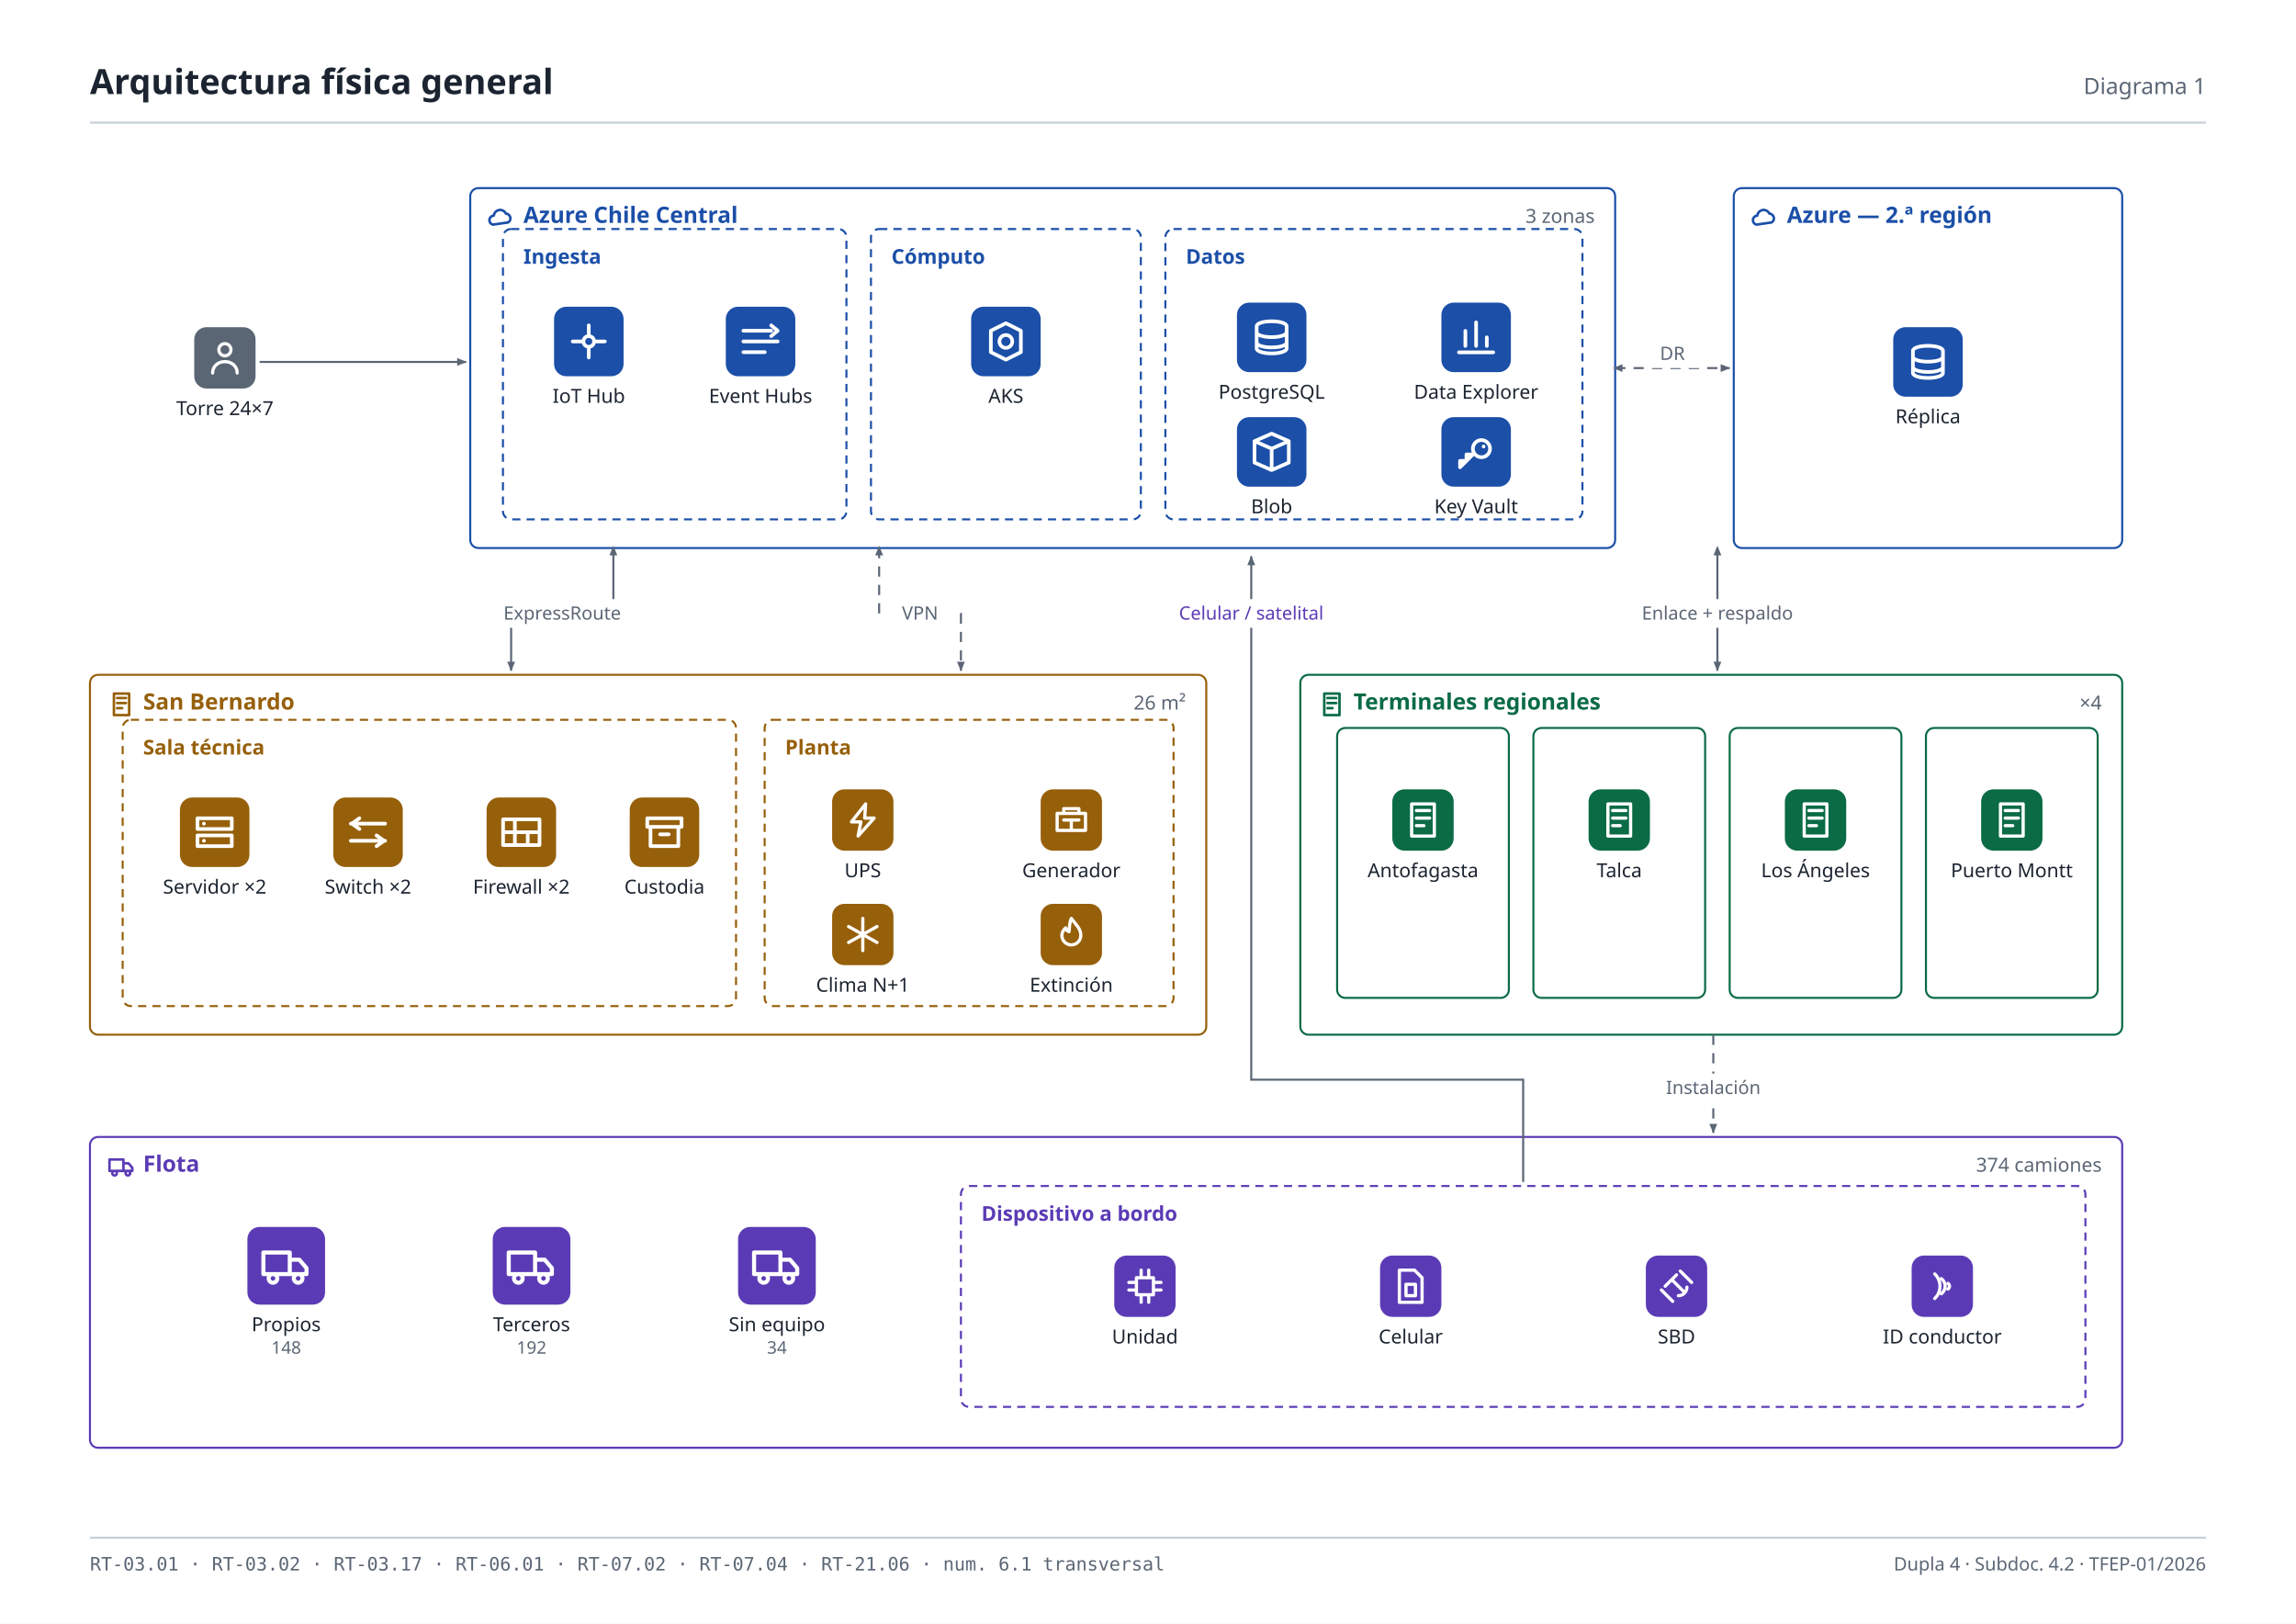
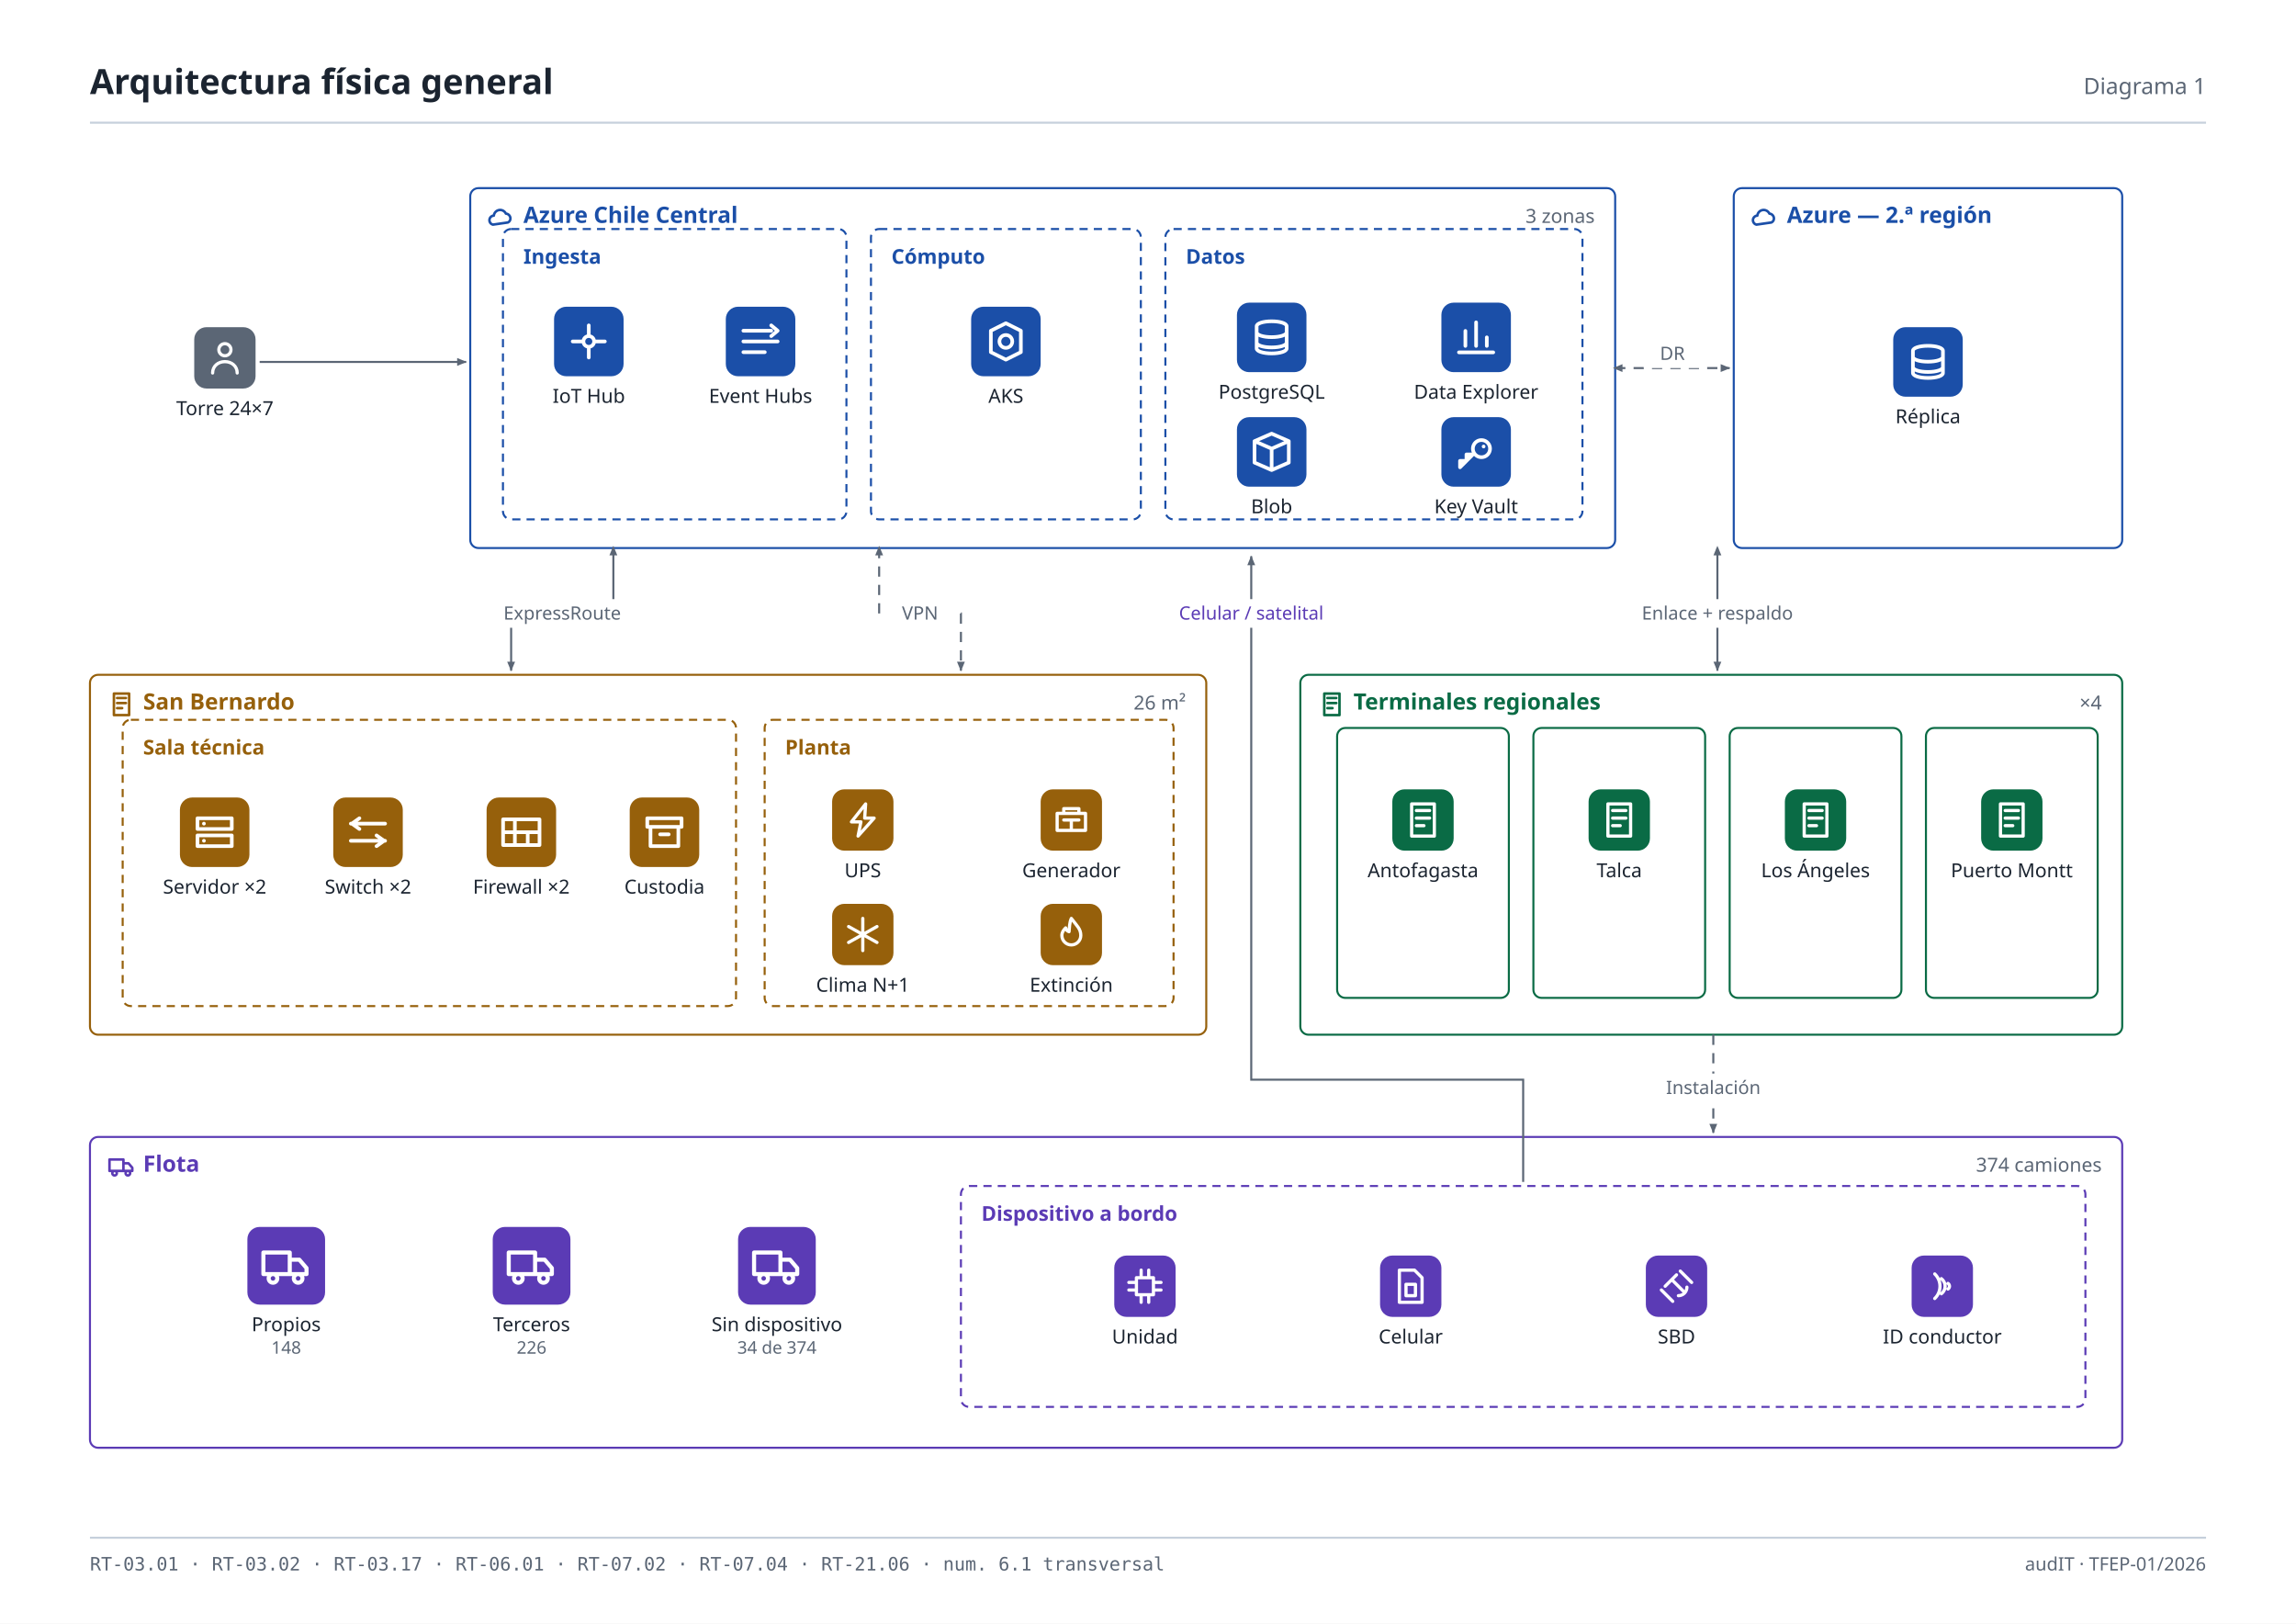
<svg xmlns="http://www.w3.org/2000/svg" width="1123" height="794" viewBox="0 0 1123 794">
  <defs>
+     <marker id="a5B6675" viewBox="0 0 10 10" refX="8" refY="5" markerWidth="5.5" markerHeight="5.5" orient="auto-start-reverse">
+       <path d="M0,1.5 L8.5,5 L0,8.5 z" fill="#5B6675" />
+     </marker>
+     <marker id="b5B6675" viewBox="0 0 10 10" refX="2" refY="5" markerWidth="5.5" markerHeight="5.5" orient="auto">
+       <path d="M8.5,1.5 L0,5 L8.5,8.5 z" fill="#5B6675" />
+     </marker>
    <marker id="aA32222" viewBox="0 0 10 10" refX="8" refY="5" markerWidth="5.5" markerHeight="5.5" orient="auto-start-reverse">
      <path d="M0,1.5 L8.5,5 L0,8.5 z" fill="#A32222" />
    </marker>
    <marker id="bA32222" viewBox="0 0 10 10" refX="2" refY="5" markerWidth="5.5" markerHeight="5.5" orient="auto">
      <path d="M8.5,1.5 L0,5 L8.5,8.5 z" fill="#A32222" />
-     </marker>
-     <marker id="a5B6675" viewBox="0 0 10 10" refX="8" refY="5" markerWidth="5.5" markerHeight="5.5" orient="auto-start-reverse">
-       <path d="M0,1.5 L8.5,5 L0,8.5 z" fill="#5B6675" />
-     </marker>
-     <marker id="b5B6675" viewBox="0 0 10 10" refX="2" refY="5" markerWidth="5.5" markerHeight="5.5" orient="auto">
-       <path d="M8.5,1.5 L0,5 L8.5,8.5 z" fill="#5B6675" />
    </marker>
    <marker id="a1B4FA8" viewBox="0 0 10 10" refX="8" refY="5" markerWidth="5.5" markerHeight="5.5" orient="auto-start-reverse">
      <path d="M0,1.5 L8.5,5 L0,8.5 z" fill="#1B4FA8" />
    </marker>
    <marker id="b1B4FA8" viewBox="0 0 10 10" refX="2" refY="5" markerWidth="5.5" markerHeight="5.5" orient="auto">
      <path d="M8.5,1.5 L0,5 L8.5,8.5 z" fill="#1B4FA8" />
    </marker>
  </defs>
  <rect width="1123" height="794" fill="#FFFFFF" />
  <text x="44" y="46" font-family="'IBM Plex Sans','Noto Sans',system-ui,sans-serif" font-size="17" font-weight="600" fill="#1B2430">Arquitectura física general</text>
  <text x="1079" y="46" font-family="'IBM Plex Sans','Noto Sans',system-ui,sans-serif" font-size="11" fill="#5B6675" text-anchor="end">Diagrama 1</text>
  <line x1="44" y1="60" x2="1079" y2="60" stroke="#C6D0DC" stroke-width="1" />
  <rect x="95.0" y="160" width="30" height="30" rx="6" fill="#5B6675" />
  <g transform="translate(98.9,163.9) scale(0.925)" fill="none" stroke="#fff" stroke-width="1.7" stroke-linecap="round" stroke-linejoin="round">
    <path d="M12 4.5a3.2 3.2 0 1 0 0 6.4 3.2 3.2 0 0 0 0-6.4M5.5 20c0-3.6 2.9-6 6.5-6s6.5 2.4 6.5 6" />
  </g>
  <text x="110" y="203" font-family="'IBM Plex Sans','Noto Sans',system-ui,sans-serif" font-size="9.5" fill="#1B2430" text-anchor="middle">Torre 24×7</text>
  <rect x="230" y="92" width="560" height="176" rx="4" fill="#FFFFFF" stroke="#1B4FA8" stroke-width="1" />
  <g transform="translate(238,99) scale(0.62)" fill="none" stroke="#1B4FA8" stroke-width="2" stroke-linecap="round" stroke-linejoin="round">
    <path d="M5 17.5a3.6 3.6 0 0 1 .7-7.1 5 5 0 0 1 9.5-1.6 3.9 3.9 0 0 1 3.6 3.9 3.4 3.4 0 0 1-2 3.1z" />
  </g>
  <text x="256" y="109" font-family="'IBM Plex Sans','Noto Sans',system-ui,sans-serif" font-size="11" font-weight="600" fill="#1B4FA8">Azure Chile Central</text>
  <text x="780" y="109" font-family="'IBM Plex Sans','Noto Sans',system-ui,sans-serif" font-size="9.5" fill="#5B6675" text-anchor="end">3 zonas</text>
  <rect x="246" y="112" width="168" height="142" rx="4" fill="#FFFFFF" stroke="#1B4FA8" stroke-width="1" stroke-dasharray="4 3" />
  <text x="256" y="129" font-family="'IBM Plex Sans','Noto Sans',system-ui,sans-serif" font-size="10" font-weight="600" fill="#1B4FA8">Ingesta</text>
  <rect x="271.0" y="150" width="34" height="34" rx="6" fill="#1B4FA8" />
  <g transform="translate(275.4,154.4) scale(1.048)" fill="none" stroke="#fff" stroke-width="1.7" stroke-linecap="round" stroke-linejoin="round">
    <path d="M12 4.5v5M12 14.5v5M4.5 12h5M14.5 12h5M12 9.5a2.5 2.5 0 1 0 0 5 2.5 2.5 0 0 0 0-5" />
  </g>
  <text x="288" y="197" font-family="'IBM Plex Sans','Noto Sans',system-ui,sans-serif" font-size="9.5" fill="#1B2430" text-anchor="middle">IoT Hub</text>
  <rect x="355.0" y="150" width="34" height="34" rx="6" fill="#1B4FA8" />
  <g transform="translate(359.4,154.4) scale(1.048)" fill="none" stroke="#fff" stroke-width="1.7" stroke-linecap="round" stroke-linejoin="round">
    <path d="M4 7h13M4 12h16M4 17h10M20 7l-3-2.5M20 7l-3 2.5" />
  </g>
  <text x="372" y="197" font-family="'IBM Plex Sans','Noto Sans',system-ui,sans-serif" font-size="9.5" fill="#1B2430" text-anchor="middle">Event Hubs</text>
  <rect x="426" y="112" width="132" height="142" rx="4" fill="#FFFFFF" stroke="#1B4FA8" stroke-width="1" stroke-dasharray="4 3" />
  <text x="436" y="129" font-family="'IBM Plex Sans','Noto Sans',system-ui,sans-serif" font-size="10" font-weight="600" fill="#1B4FA8">Cómputo</text>
  <rect x="475.0" y="150" width="34" height="34" rx="6" fill="#1B4FA8" />
  <g transform="translate(479.4,154.4) scale(1.048)" fill="none" stroke="#fff" stroke-width="1.7" stroke-linecap="round" stroke-linejoin="round">
    <path d="M12 3.5 19 7v10l-7 3.5L5 17V7zM12 9a3 3 0 1 0 0 6 3 3 0 0 0 0-6" />
  </g>
  <text x="492" y="197" font-family="'IBM Plex Sans','Noto Sans',system-ui,sans-serif" font-size="9.5" fill="#1B2430" text-anchor="middle">AKS</text>
  <rect x="570" y="112" width="204" height="142" rx="4" fill="#FFFFFF" stroke="#1B4FA8" stroke-width="1" stroke-dasharray="4 3" />
  <text x="580" y="129" font-family="'IBM Plex Sans','Noto Sans',system-ui,sans-serif" font-size="10" font-weight="600" fill="#1B4FA8">Datos</text>
  <rect x="605.0" y="148" width="34" height="34" rx="6" fill="#1B4FA8" />
  <g transform="translate(609.4,152.4) scale(1.048)" fill="none" stroke="#fff" stroke-width="1.7" stroke-linecap="round" stroke-linejoin="round">
    <path d="M12 4.5c4 0 7 1 7 2.3v10.4c0 1.3-3 2.3-7 2.3s-7-1-7-2.3V6.8C5 5.5 8 4.5 12 4.5zM5 9.6c0 1.3 3 2.3 7 2.3s7-1 7-2.3M5 14.4c0 1.3 3 2.3 7 2.3s7-1 7-2.3" />
  </g>
  <text x="622" y="195" font-family="'IBM Plex Sans','Noto Sans',system-ui,sans-serif" font-size="9.5" fill="#1B2430" text-anchor="middle">PostgreSQL</text>
  <rect x="705.0" y="148" width="34" height="34" rx="6" fill="#1B4FA8" />
  <g transform="translate(709.4,152.4) scale(1.048)" fill="none" stroke="#fff" stroke-width="1.7" stroke-linecap="round" stroke-linejoin="round">
    <path d="M4 19h16M7 16V9M12 16V5M17 16v-4" />
  </g>
  <text x="722" y="195" font-family="'IBM Plex Sans','Noto Sans',system-ui,sans-serif" font-size="9.5" fill="#1B2430" text-anchor="middle">Data Explorer</text>
  <rect x="605.0" y="204" width="34" height="34" rx="6" fill="#1B4FA8" />
  <g transform="translate(609.4,208.4) scale(1.048)" fill="none" stroke="#fff" stroke-width="1.7" stroke-linecap="round" stroke-linejoin="round">
    <path d="M12 3.5 20 7v10l-8 3.5L4 17V7zM4 7l8 3.5L20 7M12 10.5V20" />
  </g>
  <text x="622" y="251" font-family="'IBM Plex Sans','Noto Sans',system-ui,sans-serif" font-size="9.5" fill="#1B2430" text-anchor="middle">Blob</text>
  <rect x="705.0" y="204" width="34" height="34" rx="6" fill="#1B4FA8" />
  <g transform="translate(709.4,208.4) scale(1.048)" fill="none" stroke="#fff" stroke-width="1.7" stroke-linecap="round" stroke-linejoin="round">
    <path d="M14.5 6.5a4 4 0 1 1-3.4 6.1L4.5 19.2v-3h3v-3h3l.6-.6A4 4 0 0 1 14.5 6.5zM15.5 9.5h.01" />
  </g>
  <text x="722" y="251" font-family="'IBM Plex Sans','Noto Sans',system-ui,sans-serif" font-size="9.5" fill="#1B2430" text-anchor="middle">Key Vault</text>
  <rect x="848" y="92" width="190" height="176" rx="4" fill="#FFFFFF" stroke="#1B4FA8" stroke-width="1" />
  <g transform="translate(856,99) scale(0.62)" fill="none" stroke="#1B4FA8" stroke-width="2" stroke-linecap="round" stroke-linejoin="round">
    <path d="M5 17.5a3.6 3.6 0 0 1 .7-7.1 5 5 0 0 1 9.5-1.6 3.9 3.9 0 0 1 3.6 3.9 3.4 3.4 0 0 1-2 3.1z" />
  </g>
  <text x="874" y="109" font-family="'IBM Plex Sans','Noto Sans',system-ui,sans-serif" font-size="11" font-weight="600" fill="#1B4FA8">Azure — 2.ª región</text>
  <rect x="926.0" y="160" width="34" height="34" rx="6" fill="#1B4FA8" />
  <g transform="translate(930.4,164.4) scale(1.048)" fill="none" stroke="#fff" stroke-width="1.7" stroke-linecap="round" stroke-linejoin="round">
    <path d="M12 4.5c4 0 7 1 7 2.3v10.4c0 1.3-3 2.3-7 2.3s-7-1-7-2.3V6.8C5 5.5 8 4.5 12 4.5zM5 9.6c0 1.3 3 2.3 7 2.3s7-1 7-2.3M5 14.4c0 1.3 3 2.3 7 2.3s7-1 7-2.3" />
  </g>
  <text x="943" y="207" font-family="'IBM Plex Sans','Noto Sans',system-ui,sans-serif" font-size="9.5" fill="#1B2430" text-anchor="middle">Réplica</text>
  <path d="M790,180 L846,180" fill="none" stroke="#5B6675" stroke-width="1" stroke-dasharray="5 4" marker-end="url(#a5B6675)" marker-start="url(#b5B6675)" />
  <rect x="804.0" y="166" width="27.9" height="14" fill="#FFFFFF" />
  <text x="818" y="176" font-family="'IBM Plex Sans','Noto Sans',system-ui,sans-serif" font-size="9" fill="#5B6675" text-anchor="middle">DR</text>
  <path d="M127,177 L228,177" fill="none" stroke="#5B6675" stroke-width="1" marker-end="url(#a5B6675)" />
  <rect x="44" y="330" width="546" height="176" rx="4" fill="#FFFFFF" stroke="#96600B" stroke-width="1" />
  <g transform="translate(52,337) scale(0.62)" fill="none" stroke="#96600B" stroke-width="2" stroke-linecap="round" stroke-linejoin="round">
    <path d="M6 3.5h12v17H6zM8.5 7h7M8.5 11h7M8.5 15h4" />
  </g>
  <text x="70" y="347" font-family="'IBM Plex Sans','Noto Sans',system-ui,sans-serif" font-size="11" font-weight="600" fill="#96600B">San Bernardo</text>
  <text x="580" y="347" font-family="'IBM Plex Sans','Noto Sans',system-ui,sans-serif" font-size="9.5" fill="#5B6675" text-anchor="end">26 m²</text>
  <rect x="60" y="352" width="300" height="140" rx="4" fill="#FFFFFF" stroke="#96600B" stroke-width="1" stroke-dasharray="4 3" />
  <text x="70" y="369" font-family="'IBM Plex Sans','Noto Sans',system-ui,sans-serif" font-size="10" font-weight="600" fill="#96600B">Sala técnica</text>
  <rect x="88.0" y="390" width="34" height="34" rx="6" fill="#96600B" />
  <g transform="translate(92.4,394.4) scale(1.048)" fill="none" stroke="#fff" stroke-width="1.7" stroke-linecap="round" stroke-linejoin="round">
    <path d="M4 5.5h16v5H4zM4 13.5h16v5H4zM7 8h.01M7 16h.01" />
  </g>
  <text x="105" y="437" font-family="'IBM Plex Sans','Noto Sans',system-ui,sans-serif" font-size="9.5" fill="#1B2430" text-anchor="middle">Servidor ×2</text>
  <rect x="163.0" y="390" width="34" height="34" rx="6" fill="#96600B" />
  <g transform="translate(167.4,394.4) scale(1.048)" fill="none" stroke="#fff" stroke-width="1.7" stroke-linecap="round" stroke-linejoin="round">
    <path d="M4 8h16M4 16h16M8 5.5 4.5 8 8 10.5M16 13.5l3.5 2.5-3.5 2.5" />
  </g>
  <text x="180" y="437" font-family="'IBM Plex Sans','Noto Sans',system-ui,sans-serif" font-size="9.5" fill="#1B2430" text-anchor="middle">Switch ×2</text>
  <rect x="238.0" y="390" width="34" height="34" rx="6" fill="#96600B" />
  <g transform="translate(242.4,394.4) scale(1.048)" fill="none" stroke="#fff" stroke-width="1.7" stroke-linecap="round" stroke-linejoin="round">
    <path d="M3.5 6h17v12h-17zM3.5 12h17M9 6v6M15 12v6M9 18v-6" />
  </g>
  <text x="255" y="437" font-family="'IBM Plex Sans','Noto Sans',system-ui,sans-serif" font-size="9.5" fill="#1B2430" text-anchor="middle">Firewall ×2</text>
  <rect x="308.0" y="390" width="34" height="34" rx="6" fill="#96600B" />
  <g transform="translate(312.4,394.4) scale(1.048)" fill="none" stroke="#fff" stroke-width="1.7" stroke-linecap="round" stroke-linejoin="round">
    <path d="M4 5.5h16v4H4zM5.5 9.5v9h13v-9M10 13h4" />
  </g>
  <text x="325" y="437" font-family="'IBM Plex Sans','Noto Sans',system-ui,sans-serif" font-size="9.5" fill="#1B2430" text-anchor="middle">Custodia</text>
  <rect x="374" y="352" width="200" height="140" rx="4" fill="#FFFFFF" stroke="#96600B" stroke-width="1" stroke-dasharray="4 3" />
  <text x="384" y="369" font-family="'IBM Plex Sans','Noto Sans',system-ui,sans-serif" font-size="10" font-weight="600" fill="#96600B">Planta</text>
  <rect x="407.0" y="386" width="30" height="30" rx="6" fill="#96600B" />
  <g transform="translate(410.9,389.9) scale(0.925)" fill="none" stroke="#fff" stroke-width="1.7" stroke-linecap="round" stroke-linejoin="round">
    <path d="M13.5 3.5 6 13h5l-1.5 7.5L18 11h-5z" />
  </g>
  <text x="422" y="429" font-family="'IBM Plex Sans','Noto Sans',system-ui,sans-serif" font-size="9.5" fill="#1B2430" text-anchor="middle">UPS</text>
  <rect x="509.0" y="386" width="30" height="30" rx="6" fill="#96600B" />
  <g transform="translate(512.9,389.9) scale(0.925)" fill="none" stroke="#fff" stroke-width="1.7" stroke-linecap="round" stroke-linejoin="round">
    <path d="M4.5 8.5h15v9h-15zM8 8.5V6h8v2.5M8 12h8M12 12v5.5" />
  </g>
  <text x="524" y="429" font-family="'IBM Plex Sans','Noto Sans',system-ui,sans-serif" font-size="9.5" fill="#1B2430" text-anchor="middle">Generador</text>
  <rect x="407.0" y="442" width="30" height="30" rx="6" fill="#96600B" />
  <g transform="translate(410.9,445.9) scale(0.925)" fill="none" stroke="#fff" stroke-width="1.7" stroke-linecap="round" stroke-linejoin="round">
    <path d="M12 3.5v17M4.5 7.8l15 8.4M19.5 7.8l-15 8.4" />
  </g>
  <text x="422" y="485" font-family="'IBM Plex Sans','Noto Sans',system-ui,sans-serif" font-size="9.5" fill="#1B2430" text-anchor="middle">Clima N+1</text>
  <rect x="509.0" y="442" width="30" height="30" rx="6" fill="#96600B" />
  <g transform="translate(512.9,445.9) scale(0.925)" fill="none" stroke="#fff" stroke-width="1.7" stroke-linecap="round" stroke-linejoin="round">
    <path d="M12 3.5c3 4 5 5.5 5 9a5 5 0 0 1-10 0c0-1.6.8-2.8 2-4 .3 1.2 1 1.8 1.8 2C11 8.5 11 5.6 12 3.5z" />
  </g>
  <text x="524" y="485" font-family="'IBM Plex Sans','Noto Sans',system-ui,sans-serif" font-size="9.5" fill="#1B2430" text-anchor="middle">Extinción</text>
  <path d="M300,268 L300,300 L250,300 L250,328" fill="none" stroke="#5B6675" stroke-width="1" marker-end="url(#a5B6675)" marker-start="url(#b5B6675)" />
  <path d="M430,268 L430,300 L470,300 L470,328" fill="none" stroke="#5B6675" stroke-width="1" stroke-dasharray="5 4" marker-end="url(#a5B6675)" marker-start="url(#b5B6675)" />
  <rect x="236.3" y="293" width="77.4" height="14" fill="#FFFFFF" />
  <text x="275" y="303" font-family="'IBM Plex Sans','Noto Sans',system-ui,sans-serif" font-size="9" fill="#5B6675" text-anchor="middle">ExpressRoute</text>
  <rect x="433.6" y="293" width="32.9" height="14" fill="#FFFFFF" />
  <text x="450" y="303" font-family="'IBM Plex Sans','Noto Sans',system-ui,sans-serif" font-size="9" fill="#5B6675" text-anchor="middle">VPN</text>
  <rect x="636" y="330" width="402" height="176" rx="4" fill="#FFFFFF" stroke="#0A6B45" stroke-width="1" />
  <g transform="translate(644,337) scale(0.62)" fill="none" stroke="#0A6B45" stroke-width="2" stroke-linecap="round" stroke-linejoin="round">
    <path d="M6 3.5h12v17H6zM8.5 7h7M8.5 11h7M8.5 15h4" />
  </g>
  <text x="662" y="347" font-family="'IBM Plex Sans','Noto Sans',system-ui,sans-serif" font-size="11" font-weight="600" fill="#0A6B45">Terminales regionales</text>
  <text x="1028" y="347" font-family="'IBM Plex Sans','Noto Sans',system-ui,sans-serif" font-size="9.5" fill="#5B6675" text-anchor="end">×4</text>
  <rect x="654" y="356" width="84" height="132" rx="4" fill="#FFFFFF" stroke="#0A6B45" stroke-width="1" />
  <text x="664" y="373" font-family="'IBM Plex Sans','Noto Sans',system-ui,sans-serif" font-size="11" font-weight="600" fill="#0A6B45" />
  <rect x="681.0" y="386" width="30" height="30" rx="6" fill="#0A6B45" />
  <g transform="translate(684.9,389.9) scale(0.925)" fill="none" stroke="#fff" stroke-width="1.7" stroke-linecap="round" stroke-linejoin="round">
    <path d="M6 3.5h12v17H6zM8.5 7h7M8.5 11h7M8.5 15h4" />
  </g>
  <text x="696" y="429" font-family="'IBM Plex Sans','Noto Sans',system-ui,sans-serif" font-size="9.5" fill="#1B2430" text-anchor="middle">Antofagasta</text>
  <rect x="750" y="356" width="84" height="132" rx="4" fill="#FFFFFF" stroke="#0A6B45" stroke-width="1" />
  <text x="760" y="373" font-family="'IBM Plex Sans','Noto Sans',system-ui,sans-serif" font-size="11" font-weight="600" fill="#0A6B45" />
  <rect x="777.0" y="386" width="30" height="30" rx="6" fill="#0A6B45" />
  <g transform="translate(780.9,389.9) scale(0.925)" fill="none" stroke="#fff" stroke-width="1.7" stroke-linecap="round" stroke-linejoin="round">
    <path d="M6 3.5h12v17H6zM8.5 7h7M8.5 11h7M8.5 15h4" />
  </g>
  <text x="792" y="429" font-family="'IBM Plex Sans','Noto Sans',system-ui,sans-serif" font-size="9.5" fill="#1B2430" text-anchor="middle">Talca</text>
  <rect x="846" y="356" width="84" height="132" rx="4" fill="#FFFFFF" stroke="#0A6B45" stroke-width="1" />
  <text x="856" y="373" font-family="'IBM Plex Sans','Noto Sans',system-ui,sans-serif" font-size="11" font-weight="600" fill="#0A6B45" />
  <rect x="873.0" y="386" width="30" height="30" rx="6" fill="#0A6B45" />
  <g transform="translate(876.9,389.9) scale(0.925)" fill="none" stroke="#fff" stroke-width="1.7" stroke-linecap="round" stroke-linejoin="round">
    <path d="M6 3.5h12v17H6zM8.5 7h7M8.5 11h7M8.5 15h4" />
  </g>
  <text x="888" y="429" font-family="'IBM Plex Sans','Noto Sans',system-ui,sans-serif" font-size="9.5" fill="#1B2430" text-anchor="middle">Los Ángeles</text>
  <rect x="942" y="356" width="84" height="132" rx="4" fill="#FFFFFF" stroke="#0A6B45" stroke-width="1" />
  <text x="952" y="373" font-family="'IBM Plex Sans','Noto Sans',system-ui,sans-serif" font-size="11" font-weight="600" fill="#0A6B45" />
  <rect x="969.0" y="386" width="30" height="30" rx="6" fill="#0A6B45" />
  <g transform="translate(972.9,389.9) scale(0.925)" fill="none" stroke="#fff" stroke-width="1.7" stroke-linecap="round" stroke-linejoin="round">
    <path d="M6 3.5h12v17H6zM8.5 7h7M8.5 11h7M8.5 15h4" />
  </g>
  <text x="984" y="429" font-family="'IBM Plex Sans','Noto Sans',system-ui,sans-serif" font-size="9.5" fill="#1B2430" text-anchor="middle">Puerto Montt</text>
  <path d="M840,268 L840,328" fill="none" stroke="#5B6675" stroke-width="1" marker-end="url(#a5B6675)" marker-start="url(#b5B6675)" />
  <rect x="788.9" y="293" width="102.2" height="14" fill="#FFFFFF" />
  <text x="840" y="303" font-family="'IBM Plex Sans','Noto Sans',system-ui,sans-serif" font-size="9" fill="#5B6675" text-anchor="middle">Enlace + respaldo</text>
  <rect x="44" y="556" width="994" height="152" rx="4" fill="#FFFFFF" stroke="#5B3BB5" stroke-width="1" />
  <g transform="translate(52,563) scale(0.62)" fill="none" stroke="#5B3BB5" stroke-width="2" stroke-linecap="round" stroke-linejoin="round">
    <path d="M2.5 6.5h11v9h-11zM13.5 9.5h4l3 3.5v2.5h-7zM6.5 15.5a1.8 1.8 0 1 0 0 3.6 1.8 1.8 0 0 0 0-3.6M17 15.5a1.8 1.8 0 1 0 0 3.6 1.8 1.8 0 0 0 0-3.6" />
  </g>
  <text x="70" y="573" font-family="'IBM Plex Sans','Noto Sans',system-ui,sans-serif" font-size="11" font-weight="600" fill="#5B3BB5">Flota</text>
  <text x="1028" y="573" font-family="'IBM Plex Sans','Noto Sans',system-ui,sans-serif" font-size="9.5" fill="#5B6675" text-anchor="end">374 camiones</text>
  <rect x="121.0" y="600" width="38" height="38" rx="6" fill="#5B3BB5" />
  <g transform="translate(125.9,604.9) scale(1.172)" fill="none" stroke="#fff" stroke-width="1.7" stroke-linecap="round" stroke-linejoin="round">
    <path d="M2.5 6.5h11v9h-11zM13.5 9.5h4l3 3.5v2.5h-7zM6.5 15.5a1.8 1.8 0 1 0 0 3.6 1.8 1.8 0 0 0 0-3.6M17 15.5a1.8 1.8 0 1 0 0 3.6 1.8 1.8 0 0 0 0-3.6" />
  </g>
  <text x="140" y="651" font-family="'IBM Plex Sans','Noto Sans',system-ui,sans-serif" font-size="9.5" fill="#1B2430" text-anchor="middle">Propios</text>
  <text x="140" y="662" font-family="'IBM Plex Sans','Noto Sans',system-ui,sans-serif" font-size="8.5" fill="#5B6675" text-anchor="middle">148</text>
  <rect x="241.0" y="600" width="38" height="38" rx="6" fill="#5B3BB5" />
  <g transform="translate(245.9,604.9) scale(1.172)" fill="none" stroke="#fff" stroke-width="1.7" stroke-linecap="round" stroke-linejoin="round">
    <path d="M2.5 6.5h11v9h-11zM13.5 9.5h4l3 3.5v2.5h-7zM6.5 15.5a1.8 1.8 0 1 0 0 3.6 1.8 1.8 0 0 0 0-3.6M17 15.5a1.8 1.8 0 1 0 0 3.6 1.8 1.8 0 0 0 0-3.6" />
  </g>
  <text x="260" y="651" font-family="'IBM Plex Sans','Noto Sans',system-ui,sans-serif" font-size="9.5" fill="#1B2430" text-anchor="middle">Terceros</text>
-   <text x="260" y="662" font-family="'IBM Plex Sans','Noto Sans',system-ui,sans-serif" font-size="8.5" fill="#5B6675" text-anchor="middle">192</text>
+   <text x="260" y="662" font-family="'IBM Plex Sans','Noto Sans',system-ui,sans-serif" font-size="8.5" fill="#5B6675" text-anchor="middle">226</text>
  <rect x="361.0" y="600" width="38" height="38" rx="6" fill="#5B3BB5" />
  <g transform="translate(365.9,604.9) scale(1.172)" fill="none" stroke="#fff" stroke-width="1.7" stroke-linecap="round" stroke-linejoin="round">
    <path d="M2.5 6.5h11v9h-11zM13.5 9.5h4l3 3.5v2.5h-7zM6.5 15.5a1.8 1.8 0 1 0 0 3.6 1.8 1.8 0 0 0 0-3.6M17 15.5a1.8 1.8 0 1 0 0 3.6 1.8 1.8 0 0 0 0-3.6" />
  </g>
-   <text x="380" y="651" font-family="'IBM Plex Sans','Noto Sans',system-ui,sans-serif" font-size="9.5" fill="#1B2430" text-anchor="middle">Sin equipo</text>
-   <text x="380" y="662" font-family="'IBM Plex Sans','Noto Sans',system-ui,sans-serif" font-size="8.5" fill="#5B6675" text-anchor="middle">34</text>
+   <text x="380" y="651" font-family="'IBM Plex Sans','Noto Sans',system-ui,sans-serif" font-size="9.5" fill="#1B2430" text-anchor="middle">Sin dispositivo</text>
+   <text x="380" y="662" font-family="'IBM Plex Sans','Noto Sans',system-ui,sans-serif" font-size="8.5" fill="#5B6675" text-anchor="middle">34 de 374</text>
  <rect x="470" y="580" width="550" height="108" rx="4" fill="#FFFFFF" stroke="#5B3BB5" stroke-width="1" stroke-dasharray="4 3" />
  <text x="480" y="597" font-family="'IBM Plex Sans','Noto Sans',system-ui,sans-serif" font-size="10" font-weight="600" fill="#5B3BB5">Dispositivo a bordo</text>
  <rect x="545.0" y="614" width="30" height="30" rx="6" fill="#5B3BB5" />
  <g transform="translate(548.9,617.9) scale(0.925)" fill="none" stroke="#fff" stroke-width="1.7" stroke-linecap="round" stroke-linejoin="round">
    <path d="M7.5 7.5h9v9h-9zM10 3.5v4M14 3.5v4M10 16.5v4M14 16.5v4M3.5 10h4M3.5 14h4M16.5 10h4M16.5 14h4" />
  </g>
  <text x="560" y="657" font-family="'IBM Plex Sans','Noto Sans',system-ui,sans-serif" font-size="9.5" fill="#1B2430" text-anchor="middle">Unidad</text>
  <rect x="675.0" y="614" width="30" height="30" rx="6" fill="#5B3BB5" />
  <g transform="translate(678.9,617.9) scale(0.925)" fill="none" stroke="#fff" stroke-width="1.7" stroke-linecap="round" stroke-linejoin="round">
    <path d="M6 3.5h8l4 4v13H6zM9.5 11h5v6h-5z" />
  </g>
  <text x="690" y="657" font-family="'IBM Plex Sans','Noto Sans',system-ui,sans-serif" font-size="9.5" fill="#1B2430" text-anchor="middle">Celular</text>
  <rect x="805.0" y="614" width="30" height="30" rx="6" fill="#5B3BB5" />
  <g transform="translate(808.9,617.9) scale(0.925)" fill="none" stroke="#fff" stroke-width="1.7" stroke-linecap="round" stroke-linejoin="round">
    <path d="M6 12 12 6M4 14l6 6M14 4l6 6M9.5 8.5 15.5 14.5M13 17c2.5 0 4.5-2 4.5-4.5" />
  </g>
  <text x="820" y="657" font-family="'IBM Plex Sans','Noto Sans',system-ui,sans-serif" font-size="9.5" fill="#1B2430" text-anchor="middle">SBD</text>
  <rect x="935.0" y="614" width="30" height="30" rx="6" fill="#5B3BB5" />
  <g transform="translate(938.9,617.9) scale(0.925)" fill="none" stroke="#fff" stroke-width="1.7" stroke-linecap="round" stroke-linejoin="round">
    <path d="M8 5.5a9 9 0 0 1 0 13M11.5 8a5 5 0 0 1 0 8M15 10.5a1.8 1.8 0 0 1 0 3" />
  </g>
  <text x="950" y="657" font-family="'IBM Plex Sans','Noto Sans',system-ui,sans-serif" font-size="9.5" fill="#1B2430" text-anchor="middle">ID conductor</text>
  <path d="M745,578 L745,528 L612,528 L612,272" fill="none" stroke="#5B6675" stroke-width="1" marker-end="url(#a5B6675)" />
  <rect x="556.0" y="293" width="112.0" height="14" fill="#FFFFFF" />
  <text x="612" y="303" font-family="'IBM Plex Sans','Noto Sans',system-ui,sans-serif" font-size="9" fill="#5B3BB5" text-anchor="middle">Celular / satelital</text>
  <path d="M838,506 L838,554" fill="none" stroke="#5B6675" stroke-width="1" stroke-dasharray="5 4" marker-end="url(#a5B6675)" />
  <rect x="801.8" y="525" width="72.5" height="14" fill="#FFFFFF" />
  <text x="838" y="535" font-family="'IBM Plex Sans','Noto Sans',system-ui,sans-serif" font-size="9" fill="#5B6675" text-anchor="middle">Instalación</text>
  <line x1="44" y1="752" x2="1079" y2="752" stroke="#C6D0DC" stroke-width="1" />
  <text x="44" y="768" font-family="'IBM Plex Mono','DejaVu Sans Mono',monospace" font-size="9" fill="#5B6675">RT-03.01 · RT-03.02 · RT-03.17 · RT-06.01 · RT-07.02 · RT-07.04 · RT-21.06 · num. 6.1 transversal</text>
-   <text x="1079" y="768" font-family="'IBM Plex Sans','Noto Sans',system-ui,sans-serif" font-size="9" fill="#5B6675" text-anchor="end">Dupla 4 · Subdoc. 4.2 · TFEP-01/2026</text>
+   <text x="1079" y="768" font-family="'IBM Plex Sans','Noto Sans',system-ui,sans-serif" font-size="9" fill="#5B6675" text-anchor="end">audIT · TFEP-01/2026</text>
</svg>
